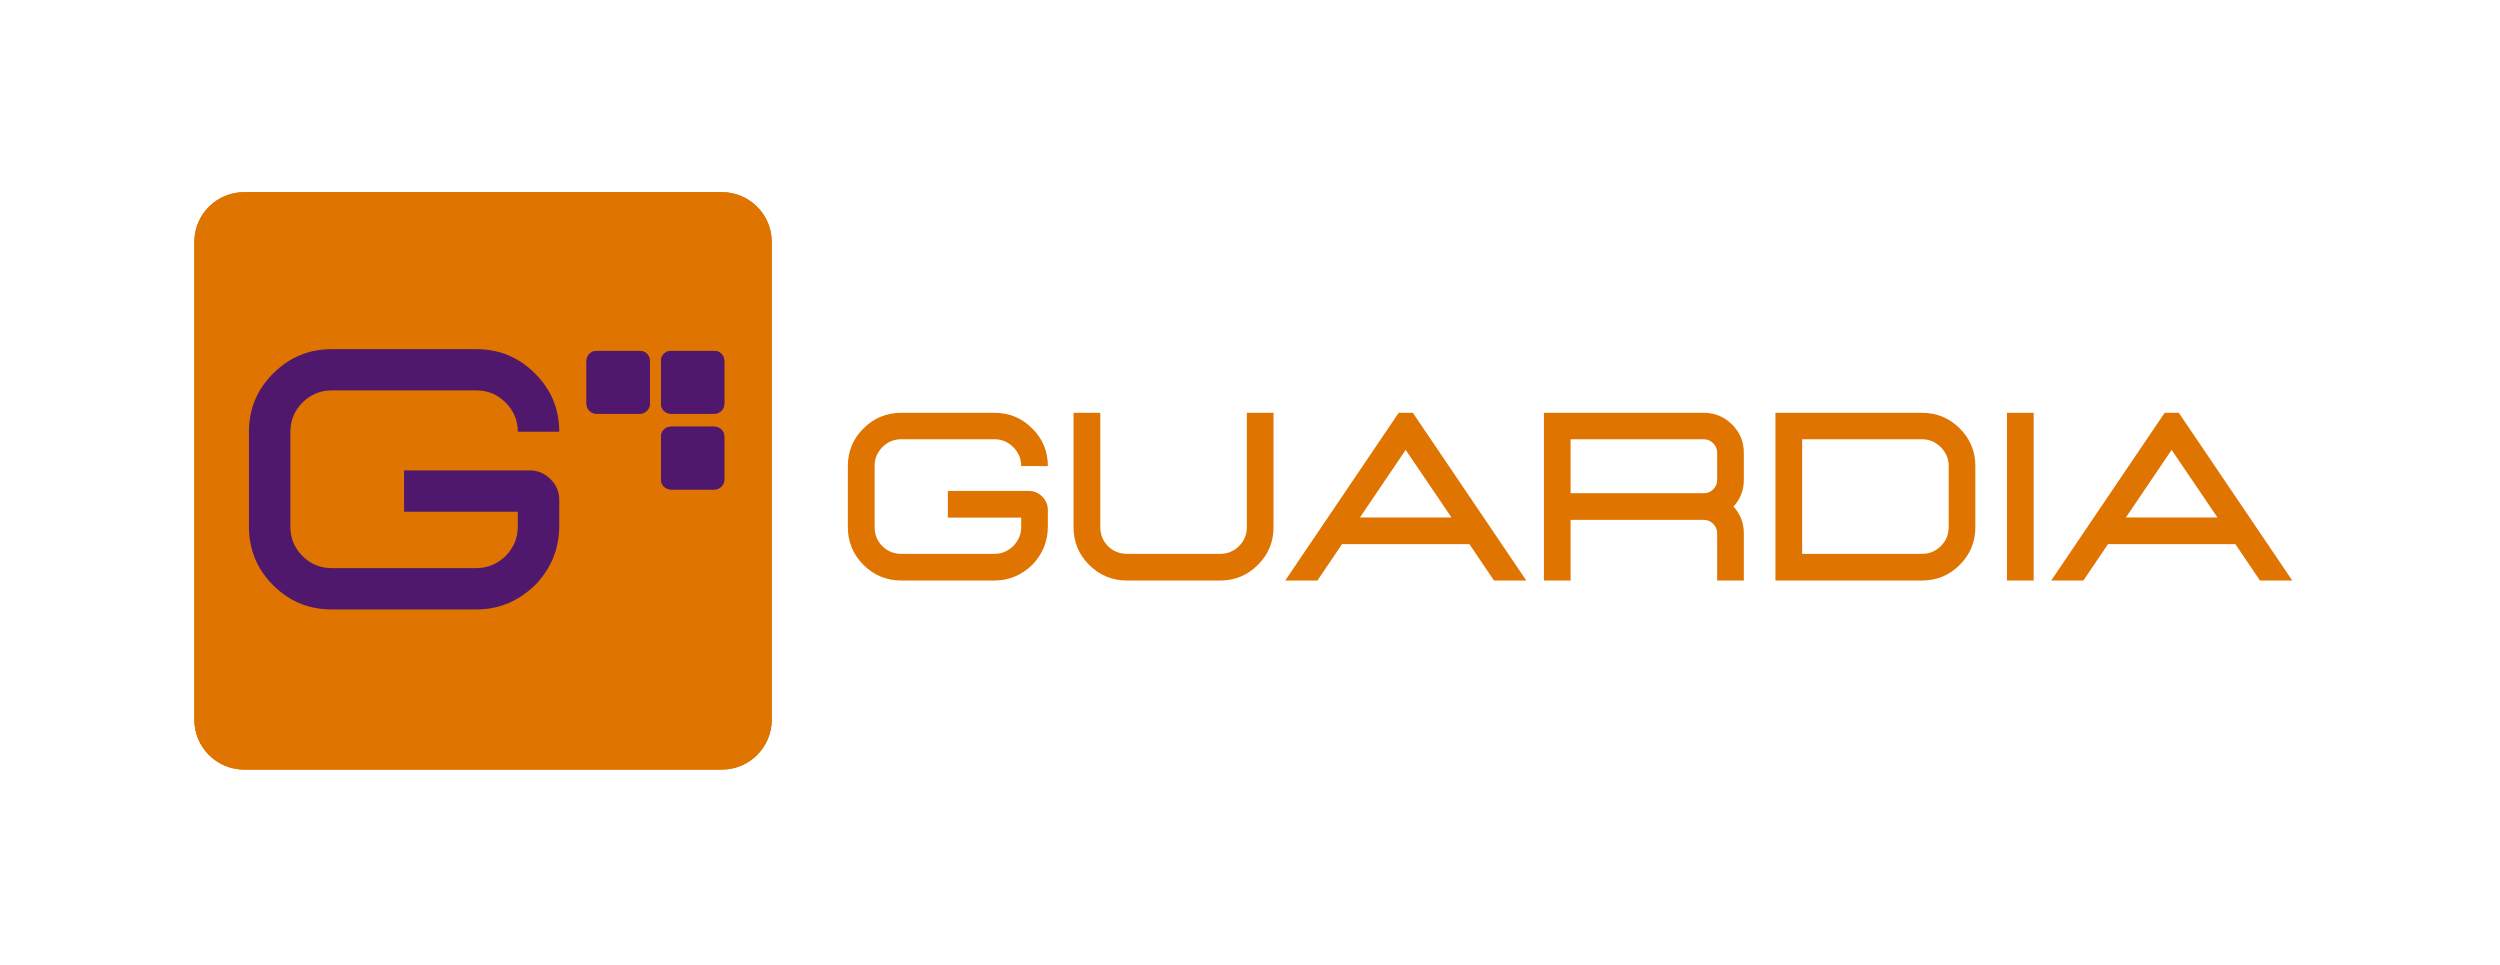
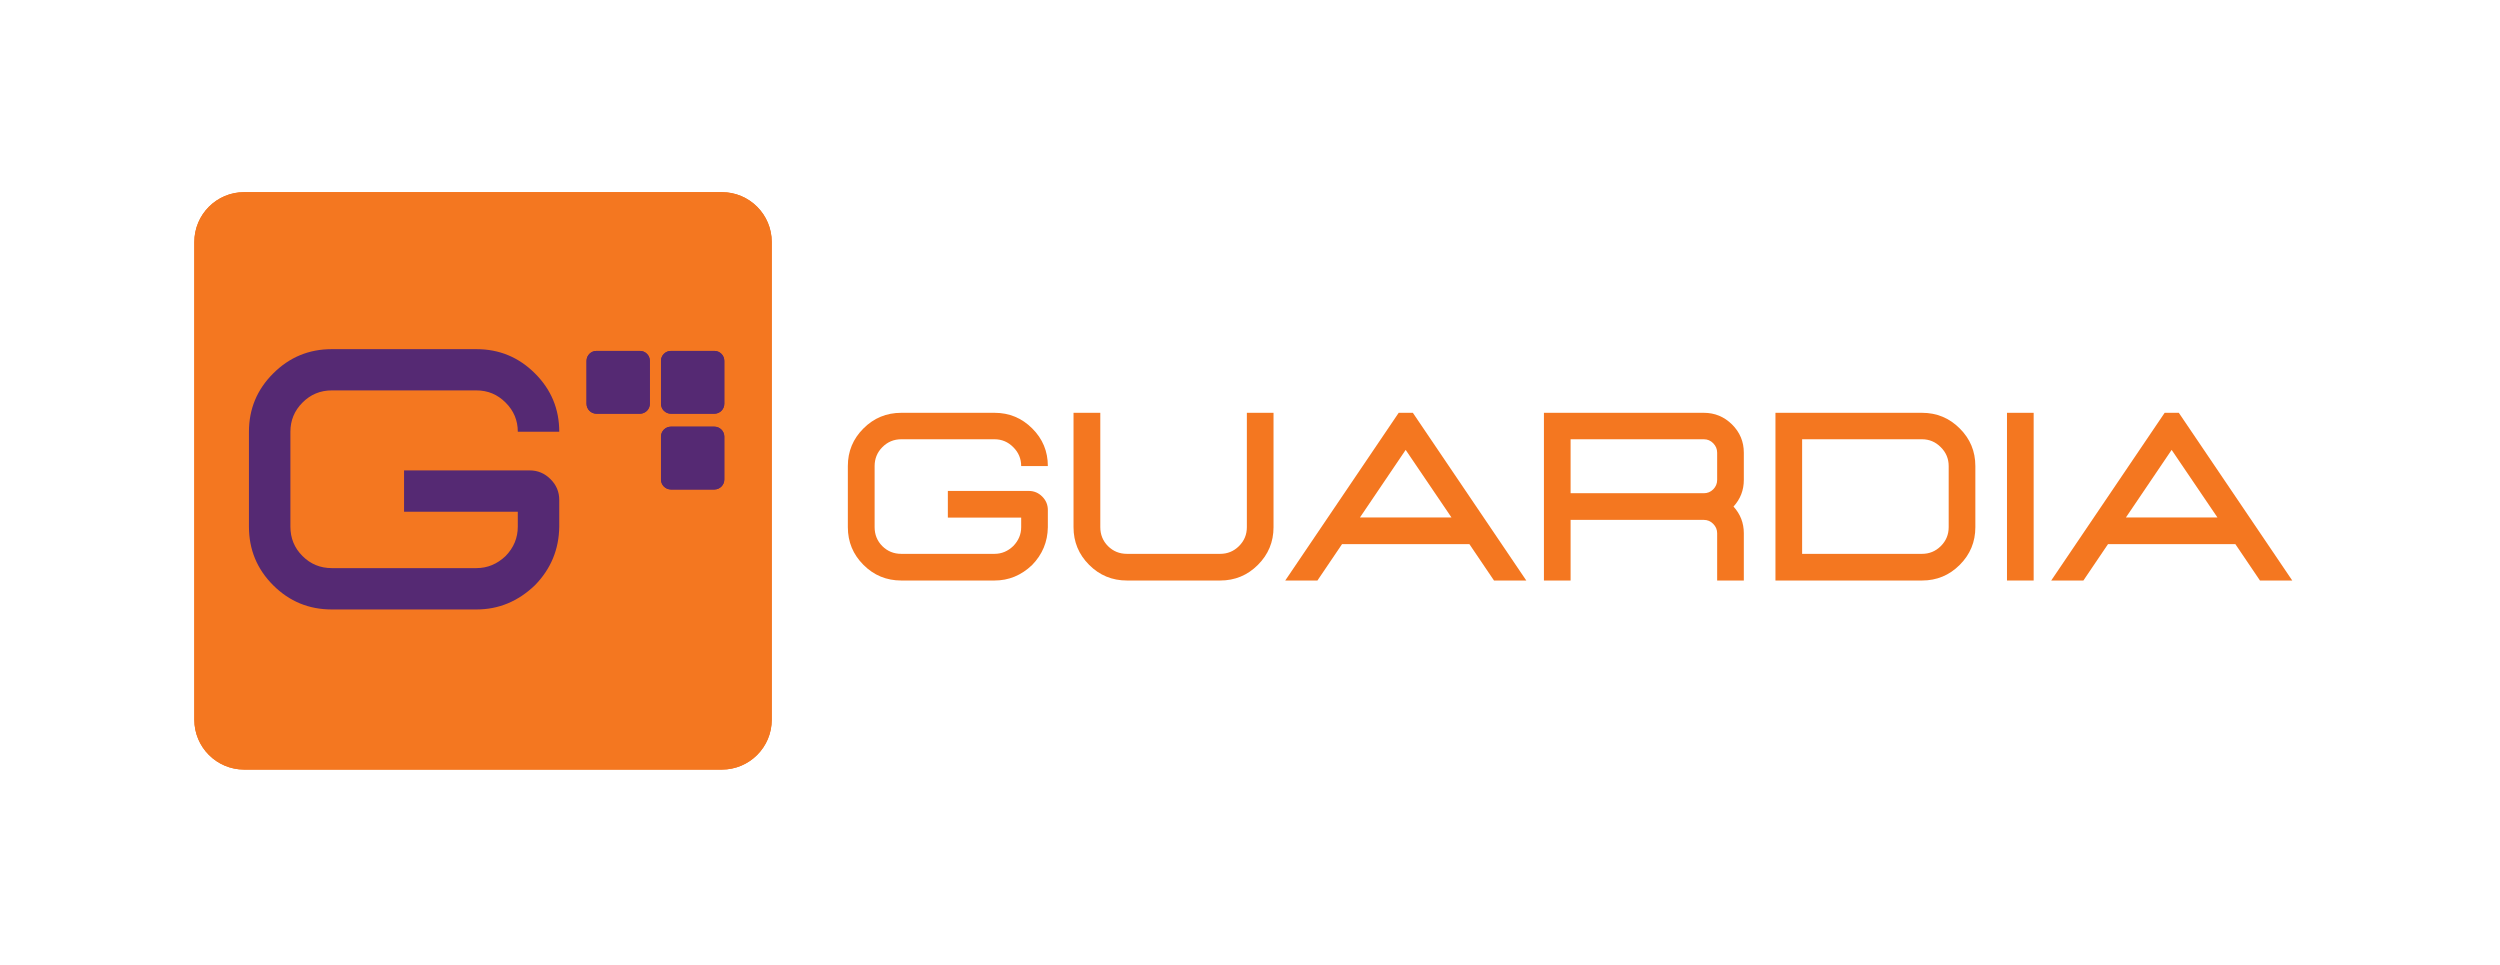
<svg xmlns="http://www.w3.org/2000/svg" width="500" zoomAndPan="magnify" viewBox="0 0 375 144.75" height="193" preserveAspectRatio="xMidYMid meet" version="1.0">
  <defs>
    <g />
    <clipPath id="880fb2d556">
      <path d="M 29.145 28.82 L 115.766 28.82 L 115.766 115.441 L 29.145 115.441 Z M 29.145 28.82 " clip-rule="nonzero" />
    </clipPath>
    <clipPath id="5c3a7218fe">
      <path d="M 36.633 28.82 L 108.277 28.82 C 112.414 28.82 115.766 32.172 115.766 36.309 L 115.766 107.953 C 115.766 112.09 112.414 115.441 108.277 115.441 L 36.633 115.441 C 32.496 115.441 29.145 112.09 29.145 107.953 L 29.145 36.309 C 29.145 32.172 32.496 28.82 36.633 28.82 Z M 36.633 28.82 " clip-rule="nonzero" />
    </clipPath>
    <clipPath id="7a11c34c16">
      <path d="M 0.145 0.82 L 86.766 0.82 L 86.766 87.441 L 0.145 87.441 Z M 0.145 0.82 " clip-rule="nonzero" />
    </clipPath>
    <clipPath id="c302bdd929">
      <path d="M 7.633 0.82 L 79.277 0.82 C 83.414 0.82 86.766 4.172 86.766 8.309 L 86.766 79.953 C 86.766 84.09 83.414 87.441 79.277 87.441 L 7.633 87.441 C 3.496 87.441 0.145 84.09 0.145 79.953 L 0.145 8.309 C 0.145 4.172 3.496 0.82 7.633 0.82 Z M 7.633 0.82 " clip-rule="nonzero" />
    </clipPath>
    <clipPath id="04d1297831">
      <rect x="0" width="87" y="0" height="88" />
    </clipPath>
    <clipPath id="41b2df55fc">
      <path d="M 29.145 28.82 L 115.793 28.82 L 115.793 115.473 L 29.145 115.473 Z M 29.145 28.82 " clip-rule="nonzero" />
    </clipPath>
    <clipPath id="d8246fe6eb">
      <path d="M 36.629 28.82 L 108.273 28.82 C 112.406 28.82 115.762 32.172 115.762 36.309 L 115.762 107.949 C 115.762 112.086 112.406 115.438 108.273 115.438 L 36.629 115.438 C 32.496 115.438 29.145 112.086 29.145 107.949 L 29.145 36.309 C 29.145 32.172 32.496 28.82 36.629 28.82 Z M 36.629 28.82 " clip-rule="nonzero" />
    </clipPath>
    <clipPath id="aaad98171b">
      <rect x="0" width="56" y="0" height="59" />
    </clipPath>
    <clipPath id="f790b6d11a">
      <path d="M 99.148 64 L 108.684 64 L 108.684 73.426 L 99.148 73.426 Z M 99.148 64 " clip-rule="nonzero" />
    </clipPath>
    <clipPath id="081b69320b">
      <path d="M 100.645 64 L 107.152 64 C 107.98 64 108.648 64.672 108.648 65.496 L 108.648 71.926 C 108.648 72.754 107.98 73.426 107.152 73.426 L 100.645 73.426 C 99.82 73.426 99.148 72.754 99.148 71.926 L 99.148 65.496 C 99.148 64.672 99.82 64 100.645 64 Z M 100.645 64 " clip-rule="nonzero" />
    </clipPath>
    <clipPath id="314dda435a">
      <path d="M 0.148 0 L 9.684 0 L 9.684 9.426 L 0.148 9.426 Z M 0.148 0 " clip-rule="nonzero" />
    </clipPath>
    <clipPath id="198f074c52">
      <path d="M 1.645 0 L 8.152 0 C 8.98 0 9.648 0.672 9.648 1.496 L 9.648 7.926 C 9.648 8.754 8.98 9.426 8.152 9.426 L 1.645 9.426 C 0.82 9.426 0.148 8.754 0.148 7.926 L 0.148 1.496 C 0.148 0.672 0.82 0 1.645 0 Z M 1.645 0 " clip-rule="nonzero" />
    </clipPath>
    <clipPath id="6a1723e113">
      <rect x="0" width="10" y="0" height="10" />
    </clipPath>
    <clipPath id="e14fcd2ee4">
      <path d="M 99.148 64 L 108.883 64 L 108.883 73.469 L 99.148 73.469 Z M 99.148 64 " clip-rule="nonzero" />
    </clipPath>
    <clipPath id="b7b6168ecf">
      <path d="M 100.648 64 L 107.148 64 C 107.977 64 108.645 64.672 108.645 65.496 L 108.645 71.922 C 108.645 72.746 107.977 73.418 107.148 73.418 L 100.648 73.418 C 99.82 73.418 99.148 72.746 99.148 71.922 L 99.148 65.496 C 99.148 64.672 99.82 64 100.648 64 Z M 100.648 64 " clip-rule="nonzero" />
    </clipPath>
    <clipPath id="87fb72adc6">
      <path d="M 99.148 52.637 L 108.684 52.637 L 108.684 62.059 L 99.148 62.059 Z M 99.148 52.637 " clip-rule="nonzero" />
    </clipPath>
    <clipPath id="2f4c0511e2">
      <path d="M 100.645 52.637 L 107.152 52.637 C 107.98 52.637 108.648 53.309 108.648 54.133 L 108.648 60.562 C 108.648 61.391 107.98 62.059 107.152 62.059 L 100.645 62.059 C 99.82 62.059 99.148 61.391 99.148 60.562 L 99.148 54.133 C 99.148 53.309 99.82 52.637 100.645 52.637 Z M 100.645 52.637 " clip-rule="nonzero" />
    </clipPath>
    <clipPath id="933ff89321">
      <path d="M 0.148 0.637 L 9.684 0.637 L 9.684 10.059 L 0.148 10.059 Z M 0.148 0.637 " clip-rule="nonzero" />
    </clipPath>
    <clipPath id="652dd0d902">
      <path d="M 1.645 0.637 L 8.152 0.637 C 8.98 0.637 9.648 1.309 9.648 2.133 L 9.648 8.562 C 9.648 9.391 8.98 10.059 8.152 10.059 L 1.645 10.059 C 0.82 10.059 0.148 9.391 0.148 8.562 L 0.148 2.133 C 0.148 1.309 0.82 0.637 1.645 0.637 Z M 1.645 0.637 " clip-rule="nonzero" />
    </clipPath>
    <clipPath id="6870733a14">
      <rect x="0" width="10" y="0" height="11" />
    </clipPath>
    <clipPath id="361afb8f95">
      <path d="M 99.148 52.637 L 108.883 52.637 L 108.883 62.105 L 99.148 62.105 Z M 99.148 52.637 " clip-rule="nonzero" />
    </clipPath>
    <clipPath id="5dc7d40c65">
      <path d="M 100.648 52.637 L 107.148 52.637 C 107.977 52.637 108.645 53.305 108.645 54.133 L 108.645 60.559 C 108.645 61.383 107.977 62.055 107.148 62.055 L 100.648 62.055 C 99.82 62.055 99.148 61.383 99.148 60.559 L 99.148 54.133 C 99.148 53.305 99.82 52.637 100.648 52.637 Z M 100.648 52.637 " clip-rule="nonzero" />
    </clipPath>
    <clipPath id="ff5df5a6c4">
      <path d="M 87.98 52.637 L 97.512 52.637 L 97.512 62.059 L 87.98 62.059 Z M 87.98 52.637 " clip-rule="nonzero" />
    </clipPath>
    <clipPath id="0eb8277719">
      <path d="M 89.477 52.637 L 95.984 52.637 C 96.809 52.637 97.48 53.309 97.48 54.133 L 97.48 60.562 C 97.48 61.391 96.809 62.059 95.984 62.059 L 89.477 62.059 C 88.648 62.059 87.98 61.391 87.98 60.562 L 87.98 54.133 C 87.98 53.309 88.648 52.637 89.477 52.637 Z M 89.477 52.637 " clip-rule="nonzero" />
    </clipPath>
    <clipPath id="745fa60bbd">
      <path d="M 0.98 0.637 L 10.512 0.637 L 10.512 10.059 L 0.98 10.059 Z M 0.98 0.637 " clip-rule="nonzero" />
    </clipPath>
    <clipPath id="76c9052556">
      <path d="M 2.477 0.637 L 8.984 0.637 C 9.809 0.637 10.48 1.309 10.48 2.133 L 10.48 8.562 C 10.48 9.391 9.809 10.059 8.984 10.059 L 2.477 10.059 C 1.648 10.059 0.98 9.391 0.98 8.562 L 0.98 2.133 C 0.98 1.309 1.648 0.637 2.477 0.637 Z M 2.477 0.637 " clip-rule="nonzero" />
    </clipPath>
    <clipPath id="a5512e677f">
      <rect x="0" width="11" y="0" height="11" />
    </clipPath>
    <clipPath id="987a59c507">
      <path d="M 87.98 52.637 L 97.711 52.637 L 97.711 62.105 L 87.98 62.105 Z M 87.98 52.637 " clip-rule="nonzero" />
    </clipPath>
    <clipPath id="36082ec730">
      <path d="M 89.477 52.637 L 95.98 52.637 C 96.809 52.637 97.477 53.305 97.477 54.133 L 97.477 60.559 C 97.477 61.383 96.809 62.055 95.98 62.055 L 89.477 62.055 C 88.652 62.055 87.98 61.383 87.98 60.559 L 87.98 54.133 C 87.98 53.305 88.652 52.637 89.477 52.637 Z M 89.477 52.637 " clip-rule="nonzero" />
    </clipPath>
  </defs>
-   <g fill="#e07400" fill-opacity="1">
+   <g fill="#F47720" fill-opacity="1">
    <g transform="translate(124.5521, 87.0772)">
      <g>
        <path d="M 24.625 0 C 26.758 0 28.641 -0.773 30.266 -2.328 C 31.805 -3.91 32.594 -5.801 32.625 -8 L 32.625 -10.578 C 32.625 -11.359 32.344 -12.031 31.781 -12.594 C 31.219 -13.156 30.547 -13.438 29.766 -13.438 L 17.625 -13.438 L 17.625 -9.438 L 28.625 -9.438 L 28.625 -8 C 28.625 -6.926 28.227 -5.984 27.438 -5.172 C 26.625 -4.391 25.688 -4 24.625 -4 L 10.641 -4 C 9.523 -4 8.578 -4.383 7.797 -5.156 C 7.023 -5.938 6.641 -6.883 6.641 -8 L 6.641 -17.172 C 6.641 -18.273 7.023 -19.219 7.797 -20 C 8.578 -20.789 9.523 -21.188 10.641 -21.188 L 24.625 -21.188 C 25.719 -21.188 26.656 -20.789 27.438 -20 C 28.227 -19.219 28.625 -18.273 28.625 -17.172 L 32.625 -17.172 C 32.625 -19.379 31.844 -21.258 30.281 -22.812 C 28.719 -24.375 26.832 -25.156 24.625 -25.156 L 10.641 -25.156 C 8.422 -25.156 6.531 -24.375 4.969 -22.812 C 3.406 -21.258 2.625 -19.379 2.625 -17.172 L 2.625 -8 C 2.625 -5.789 3.406 -3.906 4.969 -2.344 C 6.531 -0.781 8.422 0 10.641 0 Z M 24.625 0 " />
      </g>
    </g>
  </g>
-   <g fill="#e07400" fill-opacity="1">
+   <g fill="#F47720" fill-opacity="1">
    <g transform="translate(158.4041, 87.0772)">
      <g>
        <path d="M 24.625 0 C 26.832 0 28.719 -0.781 30.281 -2.344 C 31.844 -3.906 32.625 -5.789 32.625 -8 L 32.625 -25.156 L 28.625 -25.156 L 28.625 -8 C 28.625 -6.883 28.227 -5.938 27.438 -5.156 C 26.656 -4.383 25.719 -4 24.625 -4 L 10.641 -4 C 9.523 -4 8.578 -4.383 7.797 -5.156 C 7.023 -5.938 6.641 -6.883 6.641 -8 L 6.641 -25.156 L 2.625 -25.156 L 2.625 -8 C 2.625 -5.789 3.406 -3.906 4.969 -2.344 C 6.531 -0.781 8.422 0 10.641 0 Z M 24.625 0 " />
      </g>
    </g>
  </g>
-   <g fill="#e07400" fill-opacity="1">
+   <g fill="#F47720" fill-opacity="1">
    <g transform="translate(192.2561, 87.0772)">
      <g>
        <path d="M 36.688 0 L 31.844 0 L 28.156 -5.453 L 9.047 -5.453 L 5.359 0 L 0.531 0 L 17.547 -25.156 L 19.672 -25.156 Z M 25.469 -9.453 L 18.594 -19.594 L 11.734 -9.453 Z M 25.469 -9.453 " />
      </g>
    </g>
  </g>
-   <g fill="#e07400" fill-opacity="1">
+   <g fill="#F47720" fill-opacity="1">
    <g transform="translate(228.0735, 87.0772)">
      <g>
        <path d="M 33.5 0 L 29.5 0 L 29.5 -7.094 C 29.5 -7.633 29.301 -8.102 28.906 -8.5 C 28.52 -8.895 28.051 -9.094 27.5 -9.094 L 7.516 -9.094 L 7.516 0 L 3.516 0 L 3.516 -25.156 L 27.5 -25.156 C 29.145 -25.156 30.555 -24.57 31.734 -23.406 C 32.91 -22.238 33.5 -20.828 33.5 -19.172 L 33.5 -15.094 C 33.5 -13.551 32.984 -12.219 31.953 -11.094 C 32.984 -9.957 33.5 -8.625 33.5 -7.094 Z M 27.5 -13.094 C 28.051 -13.094 28.52 -13.285 28.906 -13.672 C 29.301 -14.066 29.5 -14.539 29.5 -15.094 L 29.5 -19.172 C 29.5 -19.723 29.301 -20.195 28.906 -20.594 C 28.52 -20.988 28.051 -21.188 27.5 -21.188 L 7.516 -21.188 L 7.516 -13.094 Z M 27.5 -13.094 " />
      </g>
    </g>
  </g>
-   <g fill="#e07400" fill-opacity="1">
+   <g fill="#F47720" fill-opacity="1">
    <g transform="translate(262.8028, 87.0772)">
      <g>
        <path d="M 25.5 0 C 27.707 0 29.594 -0.781 31.156 -2.344 C 32.719 -3.906 33.5 -5.789 33.5 -8 L 33.5 -17.172 C 33.5 -19.379 32.719 -21.258 31.156 -22.812 C 29.594 -24.375 27.707 -25.156 25.5 -25.156 L 3.516 -25.156 L 3.516 0 Z M 25.5 -4 L 7.516 -4 L 7.516 -21.188 L 25.5 -21.188 C 26.594 -21.188 27.531 -20.789 28.312 -20 C 29.102 -19.219 29.5 -18.273 29.5 -17.172 L 29.5 -8 C 29.5 -6.883 29.102 -5.938 28.312 -5.156 C 27.531 -4.383 26.594 -4 25.5 -4 Z M 25.5 -4 " />
      </g>
    </g>
  </g>
-   <g fill="#e07400" fill-opacity="1">
+   <g fill="#F47720" fill-opacity="1">
    <g transform="translate(297.5322, 87.0772)">
      <g>
        <path d="M 7.516 0 L 7.516 -25.156 L 3.516 -25.156 L 3.516 0 Z M 7.516 0 " />
      </g>
    </g>
  </g>
-   <g fill="#e07400" fill-opacity="1">
+   <g fill="#F47720" fill-opacity="1">
    <g transform="translate(307.1507, 87.0772)">
      <g>
        <path d="M 36.688 0 L 31.844 0 L 28.156 -5.453 L 9.047 -5.453 L 5.359 0 L 0.531 0 L 17.547 -25.156 L 19.672 -25.156 Z M 25.469 -9.453 L 18.594 -19.594 L 11.734 -9.453 Z M 25.469 -9.453 " />
      </g>
    </g>
  </g>
  <g clip-path="url(#880fb2d556)">
    <g clip-path="url(#5c3a7218fe)">
      <g transform="matrix(1, 0, 0, 1, 29, 28)">
        <g clip-path="url(#04d1297831)">
          <g clip-path="url(#7a11c34c16)">
            <g clip-path="url(#c302bdd929)">
-               <path fill="#e07400" d="M 0.145 0.82 L 86.766 0.82 L 86.766 87.441 L 0.145 87.441 Z M 0.145 0.82 " fill-opacity="1" fill-rule="nonzero" />
+               <path fill="#F47720" d="M 0.145 0.82 L 86.766 0.82 L 86.766 87.441 L 0.145 87.441 Z M 0.145 0.82 " fill-opacity="1" fill-rule="nonzero" />
            </g>
          </g>
        </g>
      </g>
    </g>
  </g>
  <g clip-path="url(#41b2df55fc)">
    <g clip-path="url(#d8246fe6eb)">
-       <path stroke-linecap="butt" transform="matrix(0.748707, 0, 0, 0.748707, 29.1438, 28.82052)" fill="none" stroke-linejoin="miter" d="M 9.997 -0 L 105.688 -0 C 111.208 -0 115.69 4.476 115.69 10.001 L 115.69 105.687 C 115.69 111.212 111.208 115.689 105.688 115.689 L 9.997 115.689 C 4.477 115.689 0.001 111.212 0.001 105.687 L 0.001 10.001 C 0.001 4.476 4.477 -0 9.997 -0 Z M 9.997 -0 " stroke="#e07400" stroke-width="8" stroke-opacity="1" stroke-miterlimit="4" />
+       <path stroke-linecap="butt" transform="matrix(0.748707, 0, 0, 0.748707, 29.1438, 28.82052)" fill="none" stroke-linejoin="miter" d="M 9.997 -0 L 105.688 -0 C 111.208 -0 115.69 4.476 115.69 10.001 L 115.69 105.687 C 115.69 111.212 111.208 115.689 105.688 115.689 L 9.997 115.689 C 4.477 115.689 0.001 111.212 0.001 105.687 L 0.001 10.001 C 0.001 4.476 4.477 -0 9.997 -0 Z M 9.997 -0 " stroke="#F47720" stroke-width="8" stroke-opacity="1" stroke-miterlimit="4" />
    </g>
  </g>
  <g transform="matrix(1, 0, 0, 1, 33, 45)">
    <g clip-path="url(#aaad98171b)">
-       <g fill="#4f186d" fill-opacity="1">
+       <g fill="#552973" fill-opacity="1">
        <g transform="translate(0.263493, 46.41945)">
          <g>
            <path d="M 38.203 0 C 41.523 0 44.445 -1.207 46.969 -3.625 C 49.363 -6.07 50.582 -9.004 50.625 -12.422 L 50.625 -16.422 C 50.625 -17.641 50.188 -18.68 49.312 -19.547 C 48.438 -20.422 47.395 -20.859 46.188 -20.859 L 27.344 -20.859 L 27.344 -14.656 L 44.406 -14.656 L 44.406 -12.422 C 44.406 -10.742 43.801 -9.281 42.594 -8.031 C 41.32 -6.812 39.859 -6.203 38.203 -6.203 L 16.5 -6.203 C 14.781 -6.203 13.316 -6.805 12.109 -8.016 C 10.898 -9.223 10.297 -10.691 10.297 -12.422 L 10.297 -26.656 C 10.297 -28.363 10.898 -29.82 12.109 -31.031 C 13.316 -32.25 14.781 -32.859 16.5 -32.859 L 38.203 -32.859 C 39.91 -32.859 41.367 -32.25 42.578 -31.031 C 43.797 -29.82 44.406 -28.363 44.406 -26.656 L 50.625 -26.656 C 50.625 -30.07 49.41 -32.988 46.984 -35.406 C 44.555 -37.832 41.629 -39.047 38.203 -39.047 L 16.5 -39.047 C 13.07 -39.047 10.145 -37.832 7.719 -35.406 C 5.289 -32.988 4.078 -30.07 4.078 -26.656 L 4.078 -12.422 C 4.078 -8.984 5.289 -6.051 7.719 -3.625 C 10.145 -1.207 13.07 0 16.5 0 Z M 38.203 0 " />
          </g>
        </g>
      </g>
    </g>
  </g>
  <g clip-path="url(#f790b6d11a)">
    <g clip-path="url(#081b69320b)">
      <g transform="matrix(1, 0, 0, 1, 99, 64)">
        <g clip-path="url(#6a1723e113)">
          <g clip-path="url(#314dda435a)">
            <g clip-path="url(#198f074c52)">
-               <path fill="#4f186d" d="M 0.148 0 L 9.645 0 L 9.645 9.426 L 0.148 9.426 Z M 0.148 0 " fill-opacity="1" fill-rule="nonzero" />
+               <path fill="#552973" d="M 0.148 0 L 9.645 0 L 9.645 9.426 L 0.148 9.426 Z M 0.148 0 " fill-opacity="1" fill-rule="nonzero" />
            </g>
          </g>
        </g>
      </g>
    </g>
  </g>
  <g clip-path="url(#e14fcd2ee4)">
    <g clip-path="url(#b7b6168ecf)">
-       <path stroke-linecap="butt" transform="matrix(0.748707, 0, 0, 0.748707, 99.14817, 64.00048)" fill="none" stroke-linejoin="miter" d="M 2.004 -0.001 L 10.685 -0.001 C 11.792 -0.001 12.684 0.897 12.684 1.998 L 12.684 10.58 C 12.684 11.681 11.792 12.578 10.685 12.578 L 2.004 12.578 C 0.898 12.578 0 11.681 0 10.58 L 0 1.998 C 0 0.897 0.898 -0.001 2.004 -0.001 Z M 2.004 -0.001 " stroke="#4f186d" stroke-width="3" stroke-opacity="1" stroke-miterlimit="4" />
+       <path stroke-linecap="butt" transform="matrix(0.748707, 0, 0, 0.748707, 99.14817, 64.00048)" fill="none" stroke-linejoin="miter" d="M 2.004 -0.001 L 10.685 -0.001 C 11.792 -0.001 12.684 0.897 12.684 1.998 L 12.684 10.58 C 12.684 11.681 11.792 12.578 10.685 12.578 L 2.004 12.578 C 0.898 12.578 0 11.681 0 10.58 L 0 1.998 C 0 0.897 0.898 -0.001 2.004 -0.001 Z M 2.004 -0.001 " stroke="#552973" stroke-width="3" stroke-opacity="1" stroke-miterlimit="4" />
    </g>
  </g>
  <g clip-path="url(#87fb72adc6)">
    <g clip-path="url(#2f4c0511e2)">
      <g transform="matrix(1, 0, 0, 1, 99, 52)">
        <g clip-path="url(#6870733a14)">
          <g clip-path="url(#933ff89321)">
            <g clip-path="url(#652dd0d902)">
-               <path fill="#4f186d" d="M 0.148 0.637 L 9.645 0.637 L 9.645 10.059 L 0.148 10.059 Z M 0.148 0.637 " fill-opacity="1" fill-rule="nonzero" />
+               <path fill="#552973" d="M 0.148 0.637 L 9.645 0.637 L 9.645 10.059 L 0.148 10.059 Z M 0.148 0.637 " fill-opacity="1" fill-rule="nonzero" />
            </g>
          </g>
        </g>
      </g>
    </g>
  </g>
  <g clip-path="url(#361afb8f95)">
    <g clip-path="url(#5dc7d40c65)">
-       <path stroke-linecap="butt" transform="matrix(0.748707, 0, 0, 0.748707, 99.14817, 52.63656)" fill="none" stroke-linejoin="miter" d="M 2.004 0 L 10.685 0 C 11.792 0 12.684 0.892 12.684 1.998 L 12.684 10.581 C 12.684 11.682 11.792 12.579 10.685 12.579 L 2.004 12.579 C 0.898 12.579 0 11.682 0 10.581 L 0 1.998 C 0 0.892 0.898 0 2.004 0 Z M 2.004 0 " stroke="#4f186d" stroke-width="3" stroke-opacity="1" stroke-miterlimit="4" />
+       <path stroke-linecap="butt" transform="matrix(0.748707, 0, 0, 0.748707, 99.14817, 52.63656)" fill="none" stroke-linejoin="miter" d="M 2.004 0 L 10.685 0 C 11.792 0 12.684 0.892 12.684 1.998 L 12.684 10.581 C 12.684 11.682 11.792 12.579 10.685 12.579 L 2.004 12.579 C 0.898 12.579 0 11.682 0 10.581 L 0 1.998 C 0 0.892 0.898 0 2.004 0 Z M 2.004 0 " stroke="#552973" stroke-width="3" stroke-opacity="1" stroke-miterlimit="4" />
    </g>
  </g>
  <g clip-path="url(#ff5df5a6c4)">
    <g clip-path="url(#0eb8277719)">
      <g transform="matrix(1, 0, 0, 1, 87, 52)">
        <g clip-path="url(#a5512e677f)">
          <g clip-path="url(#745fa60bbd)">
            <g clip-path="url(#76c9052556)">
-               <path fill="#4f186d" d="M 0.98 0.637 L 10.477 0.637 L 10.477 10.059 L 0.98 10.059 Z M 0.98 0.637 " fill-opacity="1" fill-rule="nonzero" />
+               <path fill="#552973" d="M 0.98 0.637 L 10.477 0.637 L 10.477 10.059 L 0.98 10.059 Z M 0.98 0.637 " fill-opacity="1" fill-rule="nonzero" />
            </g>
          </g>
        </g>
      </g>
    </g>
  </g>
  <g clip-path="url(#987a59c507)">
    <g clip-path="url(#36082ec730)">
-       <path stroke-linecap="butt" transform="matrix(0.748707, 0, 0, 0.748707, 87.97935, 52.63656)" fill="none" stroke-linejoin="miter" d="M 2 0 L 10.687 0 C 11.793 0 12.685 0.892 12.685 1.998 L 12.685 10.581 C 12.685 11.682 11.793 12.579 10.687 12.579 L 2 12.579 C 0.899 12.579 0.001 11.682 0.001 10.581 L 0.001 1.998 C 0.001 0.892 0.899 0 2 0 Z M 2 0 " stroke="#4f186d" stroke-width="3" stroke-opacity="1" stroke-miterlimit="4" />
+       <path stroke-linecap="butt" transform="matrix(0.748707, 0, 0, 0.748707, 87.97935, 52.63656)" fill="none" stroke-linejoin="miter" d="M 2 0 L 10.687 0 C 11.793 0 12.685 0.892 12.685 1.998 L 12.685 10.581 C 12.685 11.682 11.793 12.579 10.687 12.579 L 2 12.579 C 0.899 12.579 0.001 11.682 0.001 10.581 L 0.001 1.998 C 0.001 0.892 0.899 0 2 0 Z M 2 0 " stroke="#552973" stroke-width="3" stroke-opacity="1" stroke-miterlimit="4" />
    </g>
  </g>
</svg>
